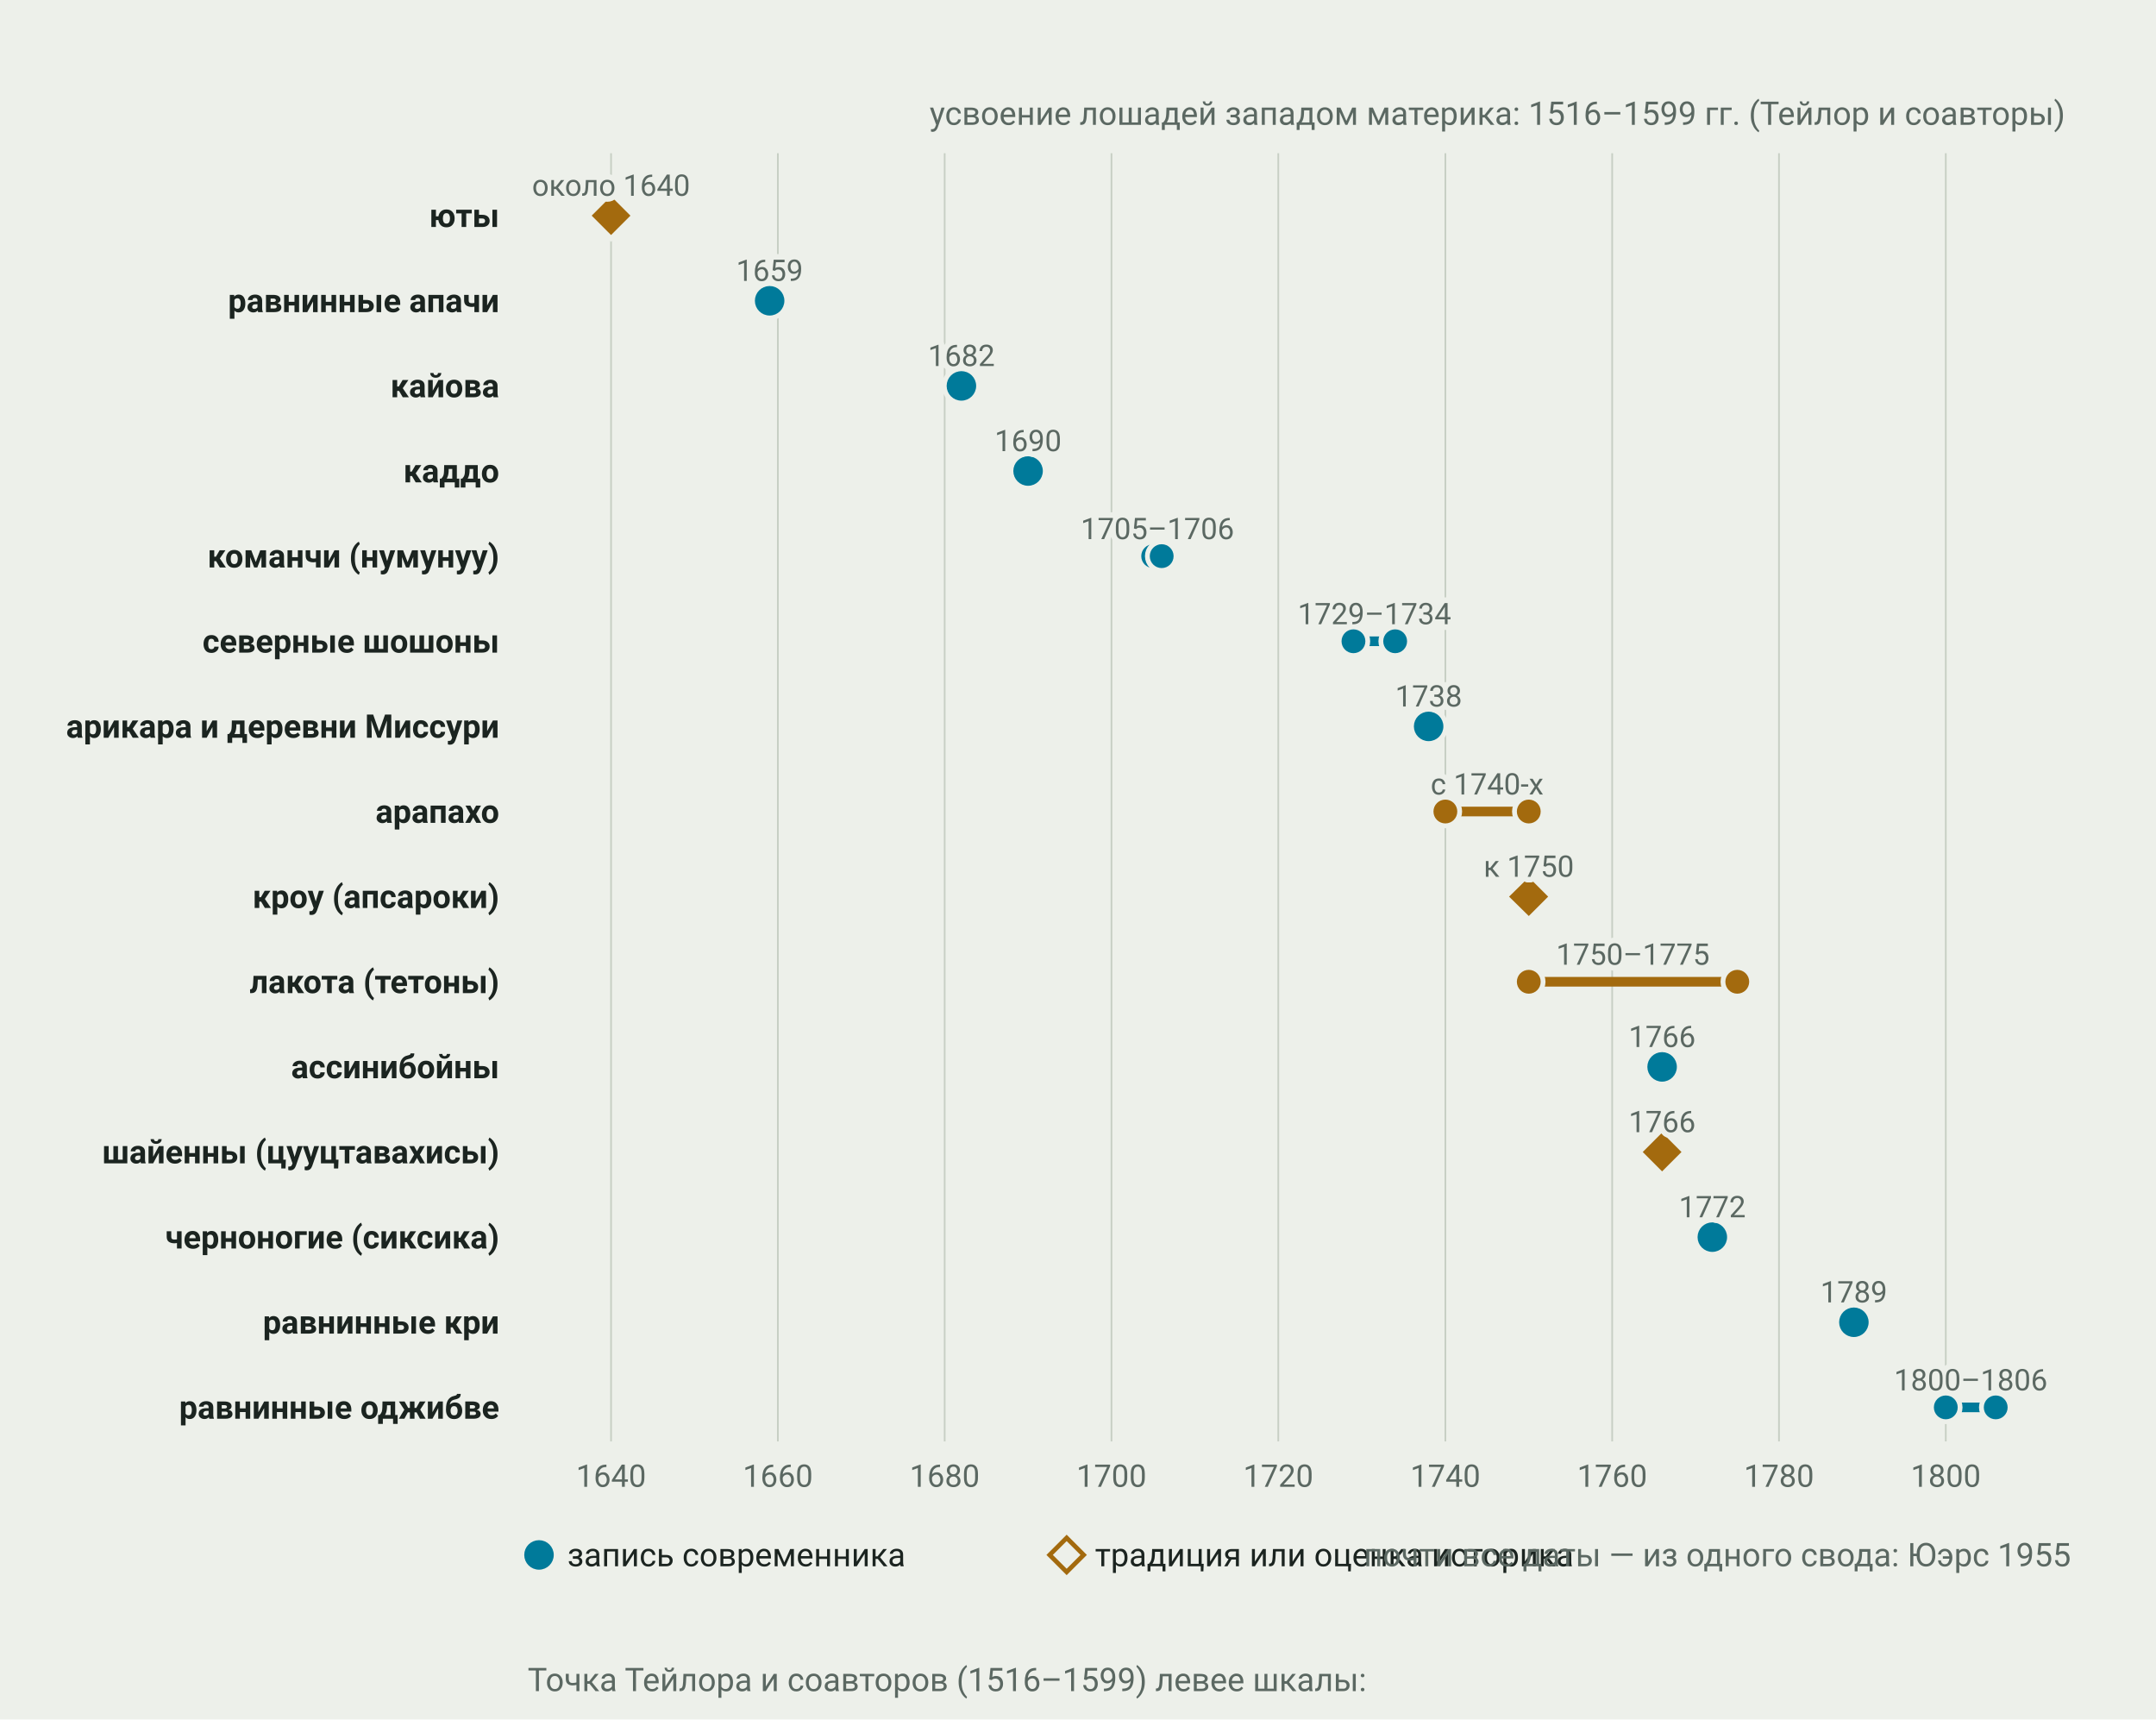
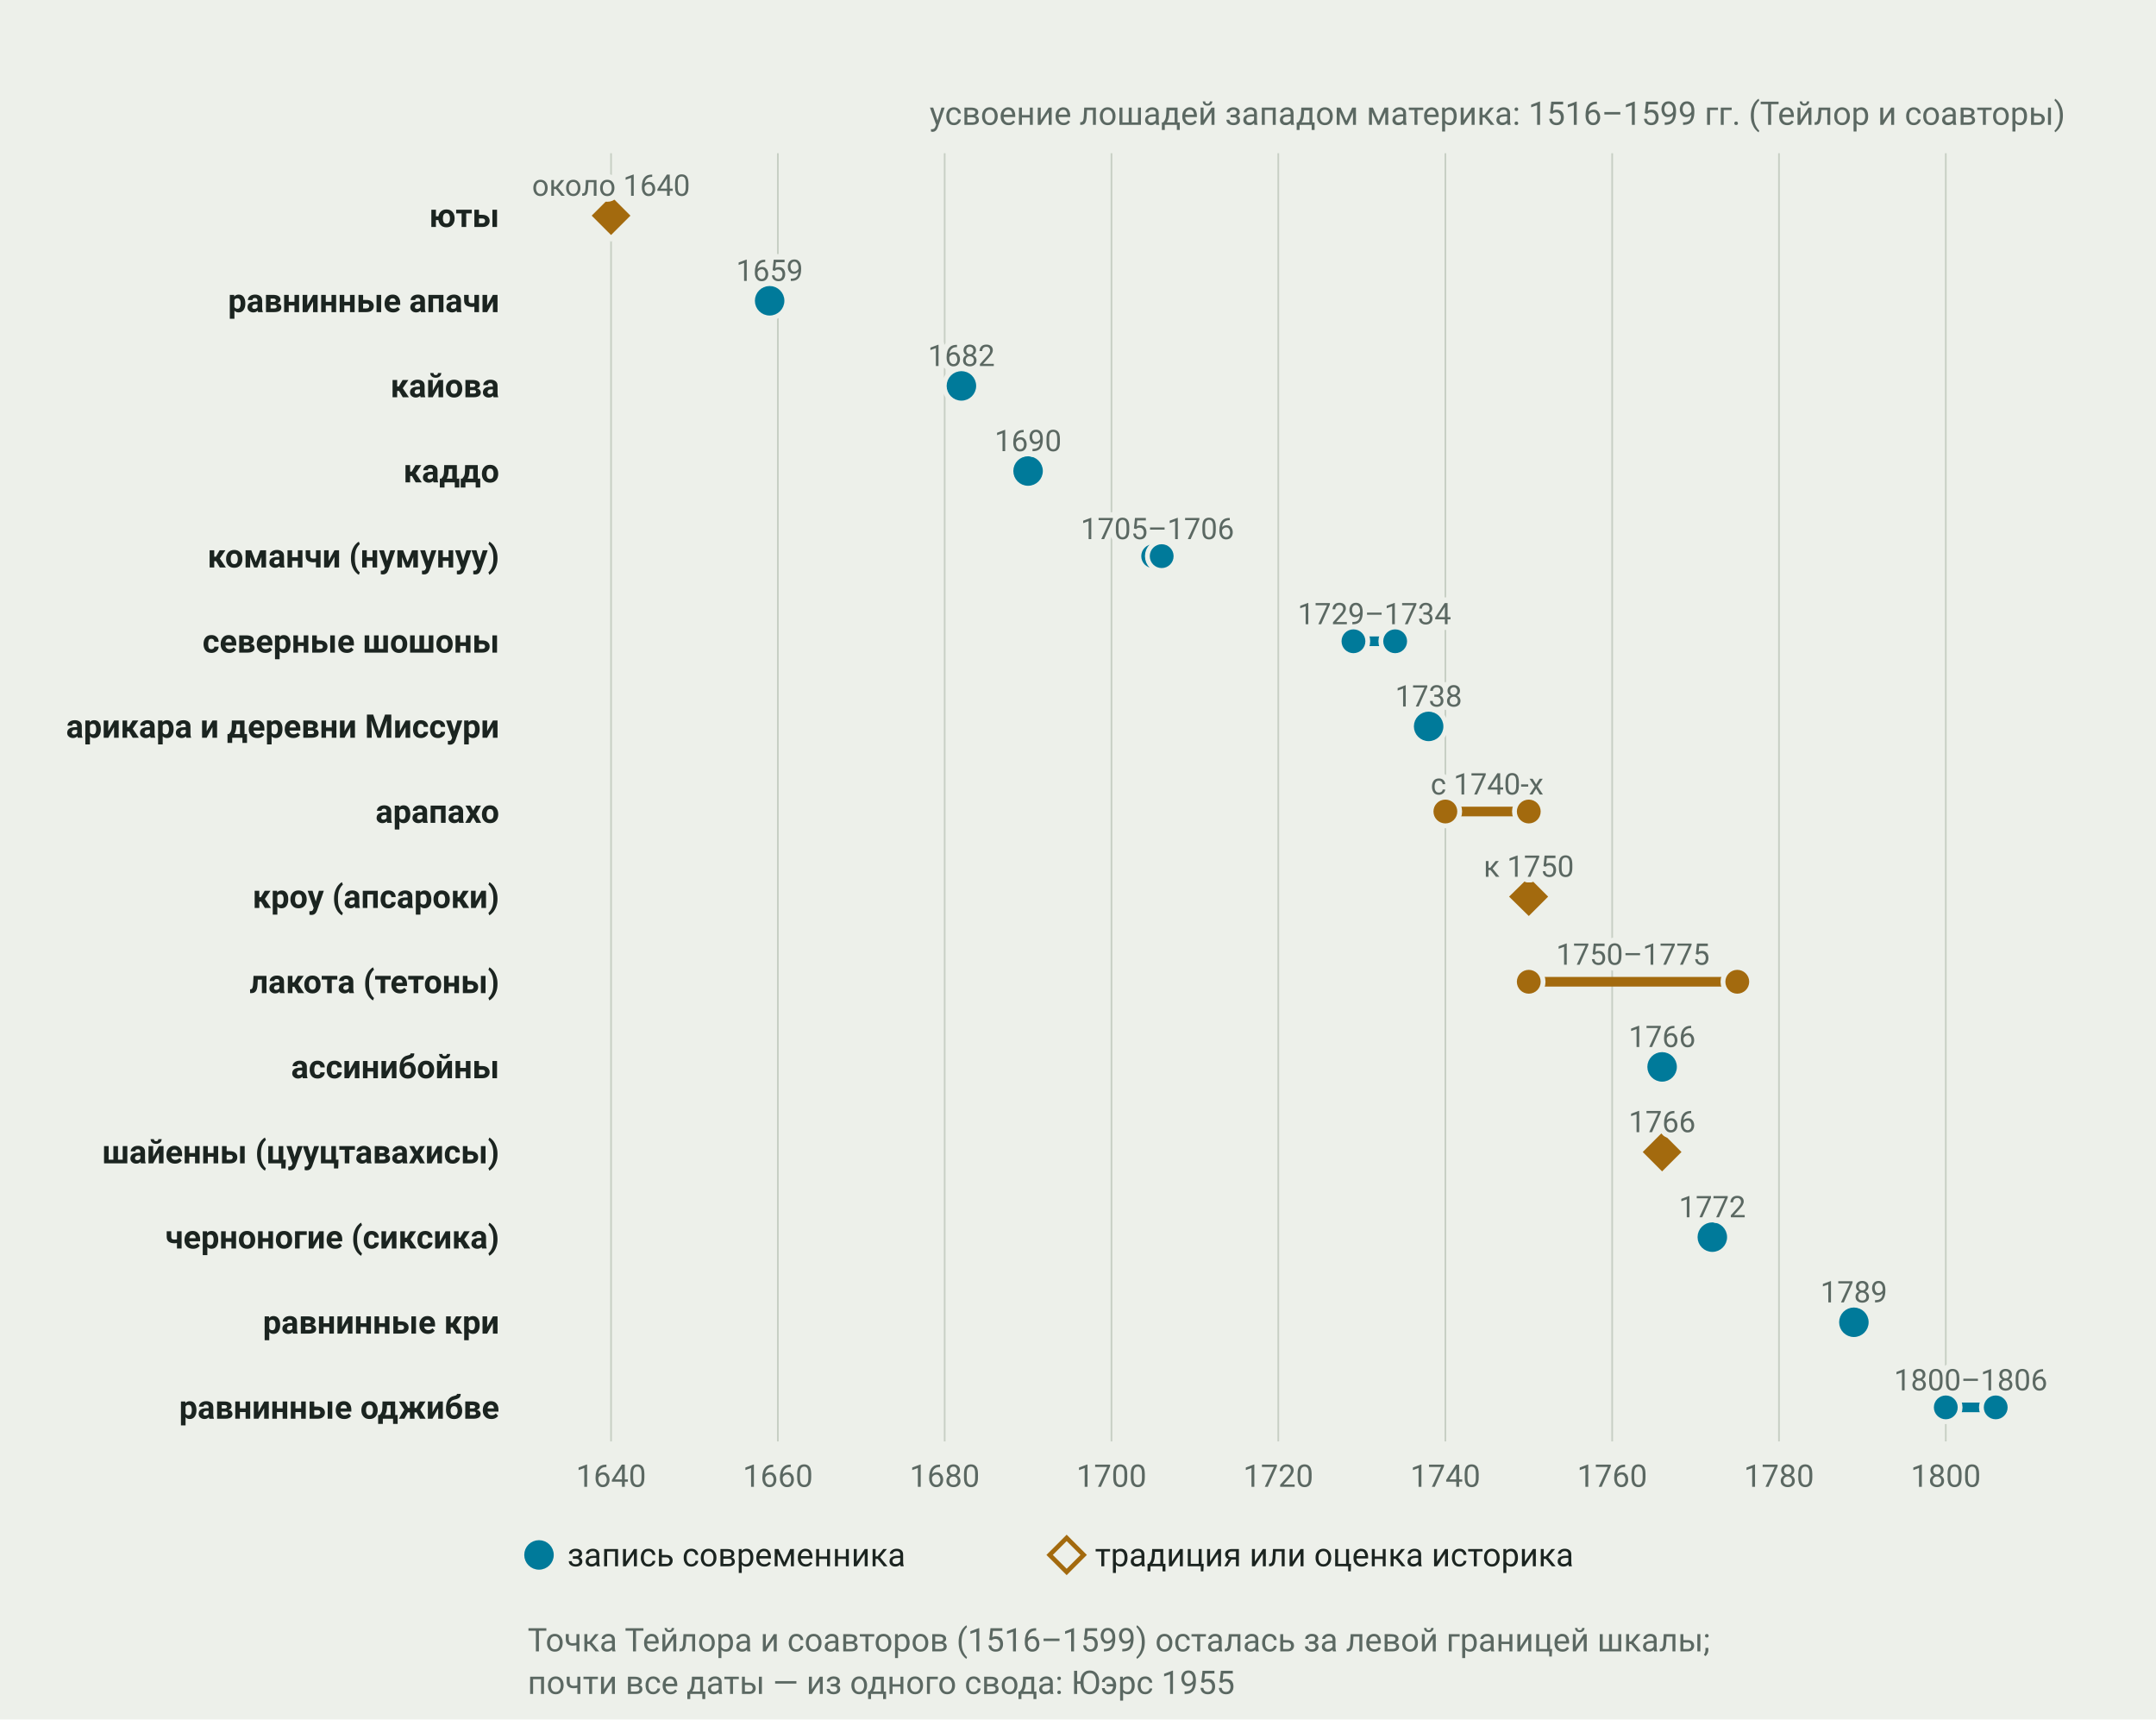
<svg xmlns="http://www.w3.org/2000/svg" viewBox="0 0 760 606" width="760" height="606" role="img" aria-labelledby="t d" font-family="'Alegreya Sans','Segoe UI',Roboto,'Helvetica Neue',Arial,sans-serif">
  <rect width="760" height="606" fill="#EDF0EA" />
  <line x1="215.4" y1="54.0" x2="215.4" y2="508.0" stroke="#C7CFC4" stroke-width="0.6" stroke-opacity="1.0" />
  <text x="215.4" y="524.0" fill="#5B6862" font-size="11" text-anchor="middle" font-weight="400" font-family="'Alegreya Sans','Segoe UI',Roboto,'Helvetica Neue',Arial,sans-serif">1640</text>
  <line x1="274.2" y1="54.0" x2="274.2" y2="508.0" stroke="#C7CFC4" stroke-width="0.6" stroke-opacity="1.0" />
  <text x="274.2" y="524.0" fill="#5B6862" font-size="11" text-anchor="middle" font-weight="400" font-family="'Alegreya Sans','Segoe UI',Roboto,'Helvetica Neue',Arial,sans-serif">1660</text>
  <line x1="333.0" y1="54.0" x2="333.0" y2="508.0" stroke="#C7CFC4" stroke-width="0.6" stroke-opacity="1.0" />
  <text x="333.0" y="524.0" fill="#5B6862" font-size="11" text-anchor="middle" font-weight="400" font-family="'Alegreya Sans','Segoe UI',Roboto,'Helvetica Neue',Arial,sans-serif">1680</text>
  <line x1="391.8" y1="54.0" x2="391.8" y2="508.0" stroke="#C7CFC4" stroke-width="0.6" stroke-opacity="1.0" />
  <text x="391.8" y="524.0" fill="#5B6862" font-size="11" text-anchor="middle" font-weight="400" font-family="'Alegreya Sans','Segoe UI',Roboto,'Helvetica Neue',Arial,sans-serif">1700</text>
  <line x1="450.6" y1="54.0" x2="450.6" y2="508.0" stroke="#C7CFC4" stroke-width="0.6" stroke-opacity="1.0" />
  <text x="450.6" y="524.0" fill="#5B6862" font-size="11" text-anchor="middle" font-weight="400" font-family="'Alegreya Sans','Segoe UI',Roboto,'Helvetica Neue',Arial,sans-serif">1720</text>
  <line x1="509.5" y1="54.0" x2="509.5" y2="508.0" stroke="#C7CFC4" stroke-width="0.6" stroke-opacity="1.0" />
  <text x="509.5" y="524.0" fill="#5B6862" font-size="11" text-anchor="middle" font-weight="400" font-family="'Alegreya Sans','Segoe UI',Roboto,'Helvetica Neue',Arial,sans-serif">1740</text>
  <line x1="568.3" y1="54.0" x2="568.3" y2="508.0" stroke="#C7CFC4" stroke-width="0.6" stroke-opacity="1.0" />
  <text x="568.3" y="524.0" fill="#5B6862" font-size="11" text-anchor="middle" font-weight="400" font-family="'Alegreya Sans','Segoe UI',Roboto,'Helvetica Neue',Arial,sans-serif">1760</text>
  <line x1="627.1" y1="54.0" x2="627.1" y2="508.0" stroke="#C7CFC4" stroke-width="0.6" stroke-opacity="1.0" />
  <text x="627.1" y="524.0" fill="#5B6862" font-size="11" text-anchor="middle" font-weight="400" font-family="'Alegreya Sans','Segoe UI',Roboto,'Helvetica Neue',Arial,sans-serif">1780</text>
  <line x1="685.9" y1="54.0" x2="685.9" y2="508.0" stroke="#C7CFC4" stroke-width="0.6" stroke-opacity="1.0" />
  <text x="685.9" y="524.0" fill="#5B6862" font-size="11" text-anchor="middle" font-weight="400" font-family="'Alegreya Sans','Segoe UI',Roboto,'Helvetica Neue',Arial,sans-serif">1800</text>
  <text x="728.0" y="44.0" fill="#5B6862" font-size="11.5" text-anchor="end" font-weight="400" font-family="'Alegreya Sans','Segoe UI',Roboto,'Helvetica Neue',Arial,sans-serif">усвоение лошадей западом материка: 1516–1599 гг. (Тейлор и соавторы)</text>
  <text x="176.0" y="80.0" fill="#1B2420" font-size="11.5" text-anchor="end" font-weight="600" font-family="'Alegreya Sans','Segoe UI',Roboto,'Helvetica Neue',Arial,sans-serif">юты</text>
  <polygon points="215.4,70.3 221.1,76.0 215.4,81.7 209.7,76.0" stroke="#EDF0EA" stroke-width="5" fill="#EDF0EA" />
  <polygon points="215.4,70.3 221.1,76.0 215.4,81.7 209.7,76.0" fill="#A36A0E" stroke="#A36A0E" stroke-width="1.6" />
  <text x="215.4" y="69.0" fill="#5B6862" font-size="10.5" text-anchor="middle" font-weight="400" font-family="'Alegreya Sans','Segoe UI',Roboto,'Helvetica Neue',Arial,sans-serif" paint-order="stroke" stroke="#EDF0EA" stroke-width="4" stroke-linejoin="round">около 1640</text>
-   <text x="730.0" y="80.0" fill="#5B6862" font-size="10" text-anchor="start" font-weight="400" font-family="'Alegreya Sans','Segoe UI',Roboto,'Helvetica Neue',Arial,sans-serif" />
  <text x="176.0" y="110.0" fill="#1B2420" font-size="11.5" text-anchor="end" font-weight="600" font-family="'Alegreya Sans','Segoe UI',Roboto,'Helvetica Neue',Arial,sans-serif">равнинные апачи</text>
  <circle cx="271.3" cy="106.0" r="4.4" stroke="#EDF0EA" stroke-width="5" fill="#EDF0EA" />
  <circle cx="271.3" cy="106.0" r="4.4" fill="#007A9A" stroke="#007A9A" stroke-width="1.6" />
  <text x="271.3" y="99.0" fill="#5B6862" font-size="10.5" text-anchor="middle" font-weight="400" font-family="'Alegreya Sans','Segoe UI',Roboto,'Helvetica Neue',Arial,sans-serif" paint-order="stroke" stroke="#EDF0EA" stroke-width="4" stroke-linejoin="round">1659</text>
-   <text x="730.0" y="110.0" fill="#5B6862" font-size="10" text-anchor="start" font-weight="400" font-family="'Alegreya Sans','Segoe UI',Roboto,'Helvetica Neue',Arial,sans-serif" />
  <text x="176.0" y="140.0" fill="#1B2420" font-size="11.5" text-anchor="end" font-weight="600" font-family="'Alegreya Sans','Segoe UI',Roboto,'Helvetica Neue',Arial,sans-serif">кайова</text>
  <circle cx="338.9" cy="136.0" r="4.4" stroke="#EDF0EA" stroke-width="5" fill="#EDF0EA" />
  <circle cx="338.9" cy="136.0" r="4.4" fill="#007A9A" stroke="#007A9A" stroke-width="1.6" />
  <text x="338.9" y="129.0" fill="#5B6862" font-size="10.5" text-anchor="middle" font-weight="400" font-family="'Alegreya Sans','Segoe UI',Roboto,'Helvetica Neue',Arial,sans-serif" paint-order="stroke" stroke="#EDF0EA" stroke-width="4" stroke-linejoin="round">1682</text>
-   <text x="730.0" y="140.0" fill="#5B6862" font-size="10" text-anchor="start" font-weight="400" font-family="'Alegreya Sans','Segoe UI',Roboto,'Helvetica Neue',Arial,sans-serif" />
  <text x="176.0" y="170.0" fill="#1B2420" font-size="11.5" text-anchor="end" font-weight="600" font-family="'Alegreya Sans','Segoe UI',Roboto,'Helvetica Neue',Arial,sans-serif">каддо</text>
  <circle cx="362.4" cy="166.0" r="4.4" stroke="#EDF0EA" stroke-width="5" fill="#EDF0EA" />
  <circle cx="362.4" cy="166.0" r="4.4" fill="#007A9A" stroke="#007A9A" stroke-width="1.6" />
  <text x="362.4" y="159.0" fill="#5B6862" font-size="10.5" text-anchor="middle" font-weight="400" font-family="'Alegreya Sans','Segoe UI',Roboto,'Helvetica Neue',Arial,sans-serif" paint-order="stroke" stroke="#EDF0EA" stroke-width="4" stroke-linejoin="round">1690</text>
-   <text x="730.0" y="170.0" fill="#5B6862" font-size="10" text-anchor="start" font-weight="400" font-family="'Alegreya Sans','Segoe UI',Roboto,'Helvetica Neue',Arial,sans-serif" />
  <text x="176.0" y="200.0" fill="#1B2420" font-size="11.5" text-anchor="end" font-weight="600" font-family="'Alegreya Sans','Segoe UI',Roboto,'Helvetica Neue',Arial,sans-serif">команчи (нумунуу)</text>
  <line x1="406.5" y1="196.0" x2="409.5" y2="196.0" stroke="#007A9A" stroke-width="3.4" stroke-opacity="1.0" />
  <text x="408.0" y="190.0" fill="#5B6862" font-size="10.5" text-anchor="middle" font-weight="400" font-family="'Alegreya Sans','Segoe UI',Roboto,'Helvetica Neue',Arial,sans-serif" paint-order="stroke" stroke="#EDF0EA" stroke-width="4" stroke-linejoin="round">1705–1706</text>
  <circle cx="406.5" cy="196.0" r="3.4" stroke="#EDF0EA" stroke-width="5" fill="#EDF0EA" />
  <circle cx="406.5" cy="196.0" r="3.4" fill="#007A9A" stroke="#007A9A" stroke-width="1.6" />
  <circle cx="409.5" cy="196.0" r="3.4" stroke="#EDF0EA" stroke-width="5" fill="#EDF0EA" />
  <circle cx="409.5" cy="196.0" r="3.4" fill="#007A9A" stroke="#007A9A" stroke-width="1.6" />
-   <text x="730.0" y="200.0" fill="#5B6862" font-size="10" text-anchor="start" font-weight="400" font-family="'Alegreya Sans','Segoe UI',Roboto,'Helvetica Neue',Arial,sans-serif" />
  <text x="176.0" y="230.0" fill="#1B2420" font-size="11.5" text-anchor="end" font-weight="600" font-family="'Alegreya Sans','Segoe UI',Roboto,'Helvetica Neue',Arial,sans-serif">северные шошоны</text>
  <line x1="477.1" y1="226.0" x2="491.8" y2="226.0" stroke="#007A9A" stroke-width="3.4" stroke-opacity="1.0" />
  <text x="484.5" y="220.0" fill="#5B6862" font-size="10.5" text-anchor="middle" font-weight="400" font-family="'Alegreya Sans','Segoe UI',Roboto,'Helvetica Neue',Arial,sans-serif" paint-order="stroke" stroke="#EDF0EA" stroke-width="4" stroke-linejoin="round">1729–1734</text>
  <circle cx="477.1" cy="226.0" r="3.4" stroke="#EDF0EA" stroke-width="5" fill="#EDF0EA" />
  <circle cx="477.1" cy="226.0" r="3.4" fill="#007A9A" stroke="#007A9A" stroke-width="1.6" />
  <circle cx="491.8" cy="226.0" r="3.4" stroke="#EDF0EA" stroke-width="5" fill="#EDF0EA" />
  <circle cx="491.8" cy="226.0" r="3.4" fill="#007A9A" stroke="#007A9A" stroke-width="1.6" />
-   <text x="730.0" y="230.0" fill="#5B6862" font-size="10" text-anchor="start" font-weight="400" font-family="'Alegreya Sans','Segoe UI',Roboto,'Helvetica Neue',Arial,sans-serif" />
  <text x="176.0" y="260.0" fill="#1B2420" font-size="11.5" text-anchor="end" font-weight="600" font-family="'Alegreya Sans','Segoe UI',Roboto,'Helvetica Neue',Arial,sans-serif">арикара и деревни Миссури</text>
  <circle cx="503.6" cy="256.0" r="4.4" stroke="#EDF0EA" stroke-width="5" fill="#EDF0EA" />
  <circle cx="503.6" cy="256.0" r="4.4" fill="#007A9A" stroke="#007A9A" stroke-width="1.6" />
  <text x="503.6" y="249.0" fill="#5B6862" font-size="10.5" text-anchor="middle" font-weight="400" font-family="'Alegreya Sans','Segoe UI',Roboto,'Helvetica Neue',Arial,sans-serif" paint-order="stroke" stroke="#EDF0EA" stroke-width="4" stroke-linejoin="round">1738</text>
-   <text x="730.0" y="260.0" fill="#5B6862" font-size="10" text-anchor="start" font-weight="400" font-family="'Alegreya Sans','Segoe UI',Roboto,'Helvetica Neue',Arial,sans-serif" />
  <text x="176.0" y="290.0" fill="#1B2420" font-size="11.5" text-anchor="end" font-weight="600" font-family="'Alegreya Sans','Segoe UI',Roboto,'Helvetica Neue',Arial,sans-serif">арапахо</text>
  <line x1="509.5" y1="286.0" x2="538.9" y2="286.0" stroke="#A36A0E" stroke-width="3.4" stroke-opacity="1.0" />
  <text x="524.2" y="280.0" fill="#5B6862" font-size="10.5" text-anchor="middle" font-weight="400" font-family="'Alegreya Sans','Segoe UI',Roboto,'Helvetica Neue',Arial,sans-serif" paint-order="stroke" stroke="#EDF0EA" stroke-width="4" stroke-linejoin="round">с 1740-х</text>
  <circle cx="509.5" cy="286.0" r="3.4" stroke="#EDF0EA" stroke-width="5" fill="#EDF0EA" />
  <circle cx="509.5" cy="286.0" r="3.4" fill="#A36A0E" stroke="#A36A0E" stroke-width="1.6" />
  <circle cx="538.9" cy="286.0" r="3.4" stroke="#EDF0EA" stroke-width="5" fill="#EDF0EA" />
  <circle cx="538.9" cy="286.0" r="3.4" fill="#A36A0E" stroke="#A36A0E" stroke-width="1.6" />
-   <text x="730.0" y="290.0" fill="#5B6862" font-size="10" text-anchor="start" font-weight="400" font-family="'Alegreya Sans','Segoe UI',Roboto,'Helvetica Neue',Arial,sans-serif" />
  <text x="176.0" y="320.0" fill="#1B2420" font-size="11.5" text-anchor="end" font-weight="600" font-family="'Alegreya Sans','Segoe UI',Roboto,'Helvetica Neue',Arial,sans-serif">кроу (апсароки)</text>
  <polygon points="538.9,310.3 544.6,316.0 538.9,321.7 533.1,316.0" stroke="#EDF0EA" stroke-width="5" fill="#EDF0EA" />
  <polygon points="538.9,310.3 544.6,316.0 538.9,321.7 533.1,316.0" fill="#A36A0E" stroke="#A36A0E" stroke-width="1.6" />
  <text x="538.9" y="309.0" fill="#5B6862" font-size="10.5" text-anchor="middle" font-weight="400" font-family="'Alegreya Sans','Segoe UI',Roboto,'Helvetica Neue',Arial,sans-serif" paint-order="stroke" stroke="#EDF0EA" stroke-width="4" stroke-linejoin="round">к 1750</text>
-   <text x="730.0" y="320.0" fill="#5B6862" font-size="10" text-anchor="start" font-weight="400" font-family="'Alegreya Sans','Segoe UI',Roboto,'Helvetica Neue',Arial,sans-serif" />
  <text x="176.0" y="350.0" fill="#1B2420" font-size="11.5" text-anchor="end" font-weight="600" font-family="'Alegreya Sans','Segoe UI',Roboto,'Helvetica Neue',Arial,sans-serif">лакота (тетоны)</text>
  <line x1="538.9" y1="346.0" x2="612.4" y2="346.0" stroke="#A36A0E" stroke-width="3.4" stroke-opacity="1.0" />
  <text x="575.6" y="340.0" fill="#5B6862" font-size="10.5" text-anchor="middle" font-weight="400" font-family="'Alegreya Sans','Segoe UI',Roboto,'Helvetica Neue',Arial,sans-serif" paint-order="stroke" stroke="#EDF0EA" stroke-width="4" stroke-linejoin="round">1750–1775</text>
  <circle cx="538.9" cy="346.0" r="3.4" stroke="#EDF0EA" stroke-width="5" fill="#EDF0EA" />
  <circle cx="538.9" cy="346.0" r="3.4" fill="#A36A0E" stroke="#A36A0E" stroke-width="1.6" />
  <circle cx="612.4" cy="346.0" r="3.4" stroke="#EDF0EA" stroke-width="5" fill="#EDF0EA" />
  <circle cx="612.4" cy="346.0" r="3.4" fill="#A36A0E" stroke="#A36A0E" stroke-width="1.6" />
-   <text x="730.0" y="350.0" fill="#5B6862" font-size="10" text-anchor="start" font-weight="400" font-family="'Alegreya Sans','Segoe UI',Roboto,'Helvetica Neue',Arial,sans-serif" />
  <text x="176.0" y="380.0" fill="#1B2420" font-size="11.5" text-anchor="end" font-weight="600" font-family="'Alegreya Sans','Segoe UI',Roboto,'Helvetica Neue',Arial,sans-serif">ассинибойны</text>
  <circle cx="585.9" cy="376.0" r="4.4" stroke="#EDF0EA" stroke-width="5" fill="#EDF0EA" />
  <circle cx="585.9" cy="376.0" r="4.4" fill="#007A9A" stroke="#007A9A" stroke-width="1.6" />
  <text x="585.9" y="369.0" fill="#5B6862" font-size="10.5" text-anchor="middle" font-weight="400" font-family="'Alegreya Sans','Segoe UI',Roboto,'Helvetica Neue',Arial,sans-serif" paint-order="stroke" stroke="#EDF0EA" stroke-width="4" stroke-linejoin="round">1766</text>
-   <text x="730.0" y="380.0" fill="#5B6862" font-size="10" text-anchor="start" font-weight="400" font-family="'Alegreya Sans','Segoe UI',Roboto,'Helvetica Neue',Arial,sans-serif" />
  <text x="176.0" y="410.0" fill="#1B2420" font-size="11.5" text-anchor="end" font-weight="600" font-family="'Alegreya Sans','Segoe UI',Roboto,'Helvetica Neue',Arial,sans-serif">шайенны (цууцтавахисы)</text>
  <polygon points="585.9,400.3 591.6,406.0 585.9,411.7 580.2,406.0" stroke="#EDF0EA" stroke-width="5" fill="#EDF0EA" />
  <polygon points="585.9,400.3 591.6,406.0 585.9,411.7 580.2,406.0" fill="#A36A0E" stroke="#A36A0E" stroke-width="1.6" />
  <text x="585.9" y="399.0" fill="#5B6862" font-size="10.5" text-anchor="middle" font-weight="400" font-family="'Alegreya Sans','Segoe UI',Roboto,'Helvetica Neue',Arial,sans-serif" paint-order="stroke" stroke="#EDF0EA" stroke-width="4" stroke-linejoin="round">1766</text>
-   <text x="730.0" y="410.0" fill="#5B6862" font-size="10" text-anchor="start" font-weight="400" font-family="'Alegreya Sans','Segoe UI',Roboto,'Helvetica Neue',Arial,sans-serif" />
  <text x="176.0" y="440.0" fill="#1B2420" font-size="11.5" text-anchor="end" font-weight="600" font-family="'Alegreya Sans','Segoe UI',Roboto,'Helvetica Neue',Arial,sans-serif">черноногие (сиксика)</text>
  <circle cx="603.6" cy="436.0" r="4.4" stroke="#EDF0EA" stroke-width="5" fill="#EDF0EA" />
  <circle cx="603.6" cy="436.0" r="4.4" fill="#007A9A" stroke="#007A9A" stroke-width="1.6" />
  <text x="603.6" y="429.0" fill="#5B6862" font-size="10.5" text-anchor="middle" font-weight="400" font-family="'Alegreya Sans','Segoe UI',Roboto,'Helvetica Neue',Arial,sans-serif" paint-order="stroke" stroke="#EDF0EA" stroke-width="4" stroke-linejoin="round">1772</text>
-   <text x="730.0" y="440.0" fill="#5B6862" font-size="10" text-anchor="start" font-weight="400" font-family="'Alegreya Sans','Segoe UI',Roboto,'Helvetica Neue',Arial,sans-serif" />
  <text x="176.0" y="470.0" fill="#1B2420" font-size="11.5" text-anchor="end" font-weight="600" font-family="'Alegreya Sans','Segoe UI',Roboto,'Helvetica Neue',Arial,sans-serif">равнинные кри</text>
  <circle cx="653.5" cy="466.0" r="4.4" stroke="#EDF0EA" stroke-width="5" fill="#EDF0EA" />
  <circle cx="653.5" cy="466.0" r="4.4" fill="#007A9A" stroke="#007A9A" stroke-width="1.6" />
  <text x="653.5" y="459.0" fill="#5B6862" font-size="10.5" text-anchor="middle" font-weight="400" font-family="'Alegreya Sans','Segoe UI',Roboto,'Helvetica Neue',Arial,sans-serif" paint-order="stroke" stroke="#EDF0EA" stroke-width="4" stroke-linejoin="round">1789</text>
-   <text x="730.0" y="470.0" fill="#5B6862" font-size="10" text-anchor="start" font-weight="400" font-family="'Alegreya Sans','Segoe UI',Roboto,'Helvetica Neue',Arial,sans-serif" />
  <text x="176.0" y="500.0" fill="#1B2420" font-size="11.5" text-anchor="end" font-weight="600" font-family="'Alegreya Sans','Segoe UI',Roboto,'Helvetica Neue',Arial,sans-serif">равнинные оджибве</text>
  <line x1="685.9" y1="496.0" x2="703.5" y2="496.0" stroke="#007A9A" stroke-width="3.4" stroke-opacity="1.0" />
  <text x="694.7" y="490.0" fill="#5B6862" font-size="10.5" text-anchor="middle" font-weight="400" font-family="'Alegreya Sans','Segoe UI',Roboto,'Helvetica Neue',Arial,sans-serif" paint-order="stroke" stroke="#EDF0EA" stroke-width="4" stroke-linejoin="round">1800–1806</text>
  <circle cx="685.9" cy="496.0" r="3.4" stroke="#EDF0EA" stroke-width="5" fill="#EDF0EA" />
  <circle cx="685.9" cy="496.0" r="3.4" fill="#007A9A" stroke="#007A9A" stroke-width="1.6" />
  <circle cx="703.5" cy="496.0" r="3.4" stroke="#EDF0EA" stroke-width="5" fill="#EDF0EA" />
  <circle cx="703.5" cy="496.0" r="3.4" fill="#007A9A" stroke="#007A9A" stroke-width="1.6" />
-   <text x="730.0" y="500.0" fill="#5B6862" font-size="10" text-anchor="start" font-weight="400" font-family="'Alegreya Sans','Segoe UI',Roboto,'Helvetica Neue',Arial,sans-serif" />
  <circle cx="190.0" cy="548.0" r="4.4" stroke="#EDF0EA" stroke-width="5" fill="#EDF0EA" />
  <circle cx="190.0" cy="548.0" r="4.4" fill="#007A9A" stroke="#007A9A" stroke-width="1.6" />
  <text x="200.0" y="552.0" fill="#1B2420" font-size="11.5" text-anchor="start" font-weight="400" font-family="'Alegreya Sans','Segoe UI',Roboto,'Helvetica Neue',Arial,sans-serif">запись современника</text>
  <polygon points="376.0,542.0 382.0,548.0 376.0,554.0 370.0,548.0" stroke="#EDF0EA" stroke-width="5" fill="#EDF0EA" />
  <polygon points="376.0,542.0 382.0,548.0 376.0,554.0 370.0,548.0" fill="#EDF0EA" stroke="#A36A0E" stroke-width="1.6" />
  <text x="386.0" y="552.0" fill="#1B2420" font-size="11.5" text-anchor="start" font-weight="400" font-family="'Alegreya Sans','Segoe UI',Roboto,'Helvetica Neue',Arial,sans-serif">традиция или оценка историка</text>
-   <text x="730.0" y="552.0" fill="#5B6862" font-size="11.5" text-anchor="end" font-weight="400" font-family="'Alegreya Sans','Segoe UI',Roboto,'Helvetica Neue',Arial,sans-serif">почти все даты — из одного свода: Юэрс 1955</text>
-   <text x="186.0" y="596.0" fill="#5B6862" font-size="11.5" text-anchor="start" font-weight="400" font-family="'Alegreya Sans','Segoe UI',Roboto,'Helvetica Neue',Arial,sans-serif">Точка Тейлора и соавторов (1516–1599) левее шкалы:</text>
+   <text x="186.0" y="582.0" fill="#5B6862" font-size="11.5" text-anchor="start" font-weight="400" font-family="'Alegreya Sans','Segoe UI',Roboto,'Helvetica Neue',Arial,sans-serif">Точка Тейлора и соавторов (1516–1599) осталась за левой границей шкалы;</text>
+   <text x="186.0" y="597.0" fill="#5B6862" font-size="11.5" text-anchor="start" font-weight="400" font-family="'Alegreya Sans','Segoe UI',Roboto,'Helvetica Neue',Arial,sans-serif">почти все даты — из одного свода: Юэрс 1955</text>
</svg>
